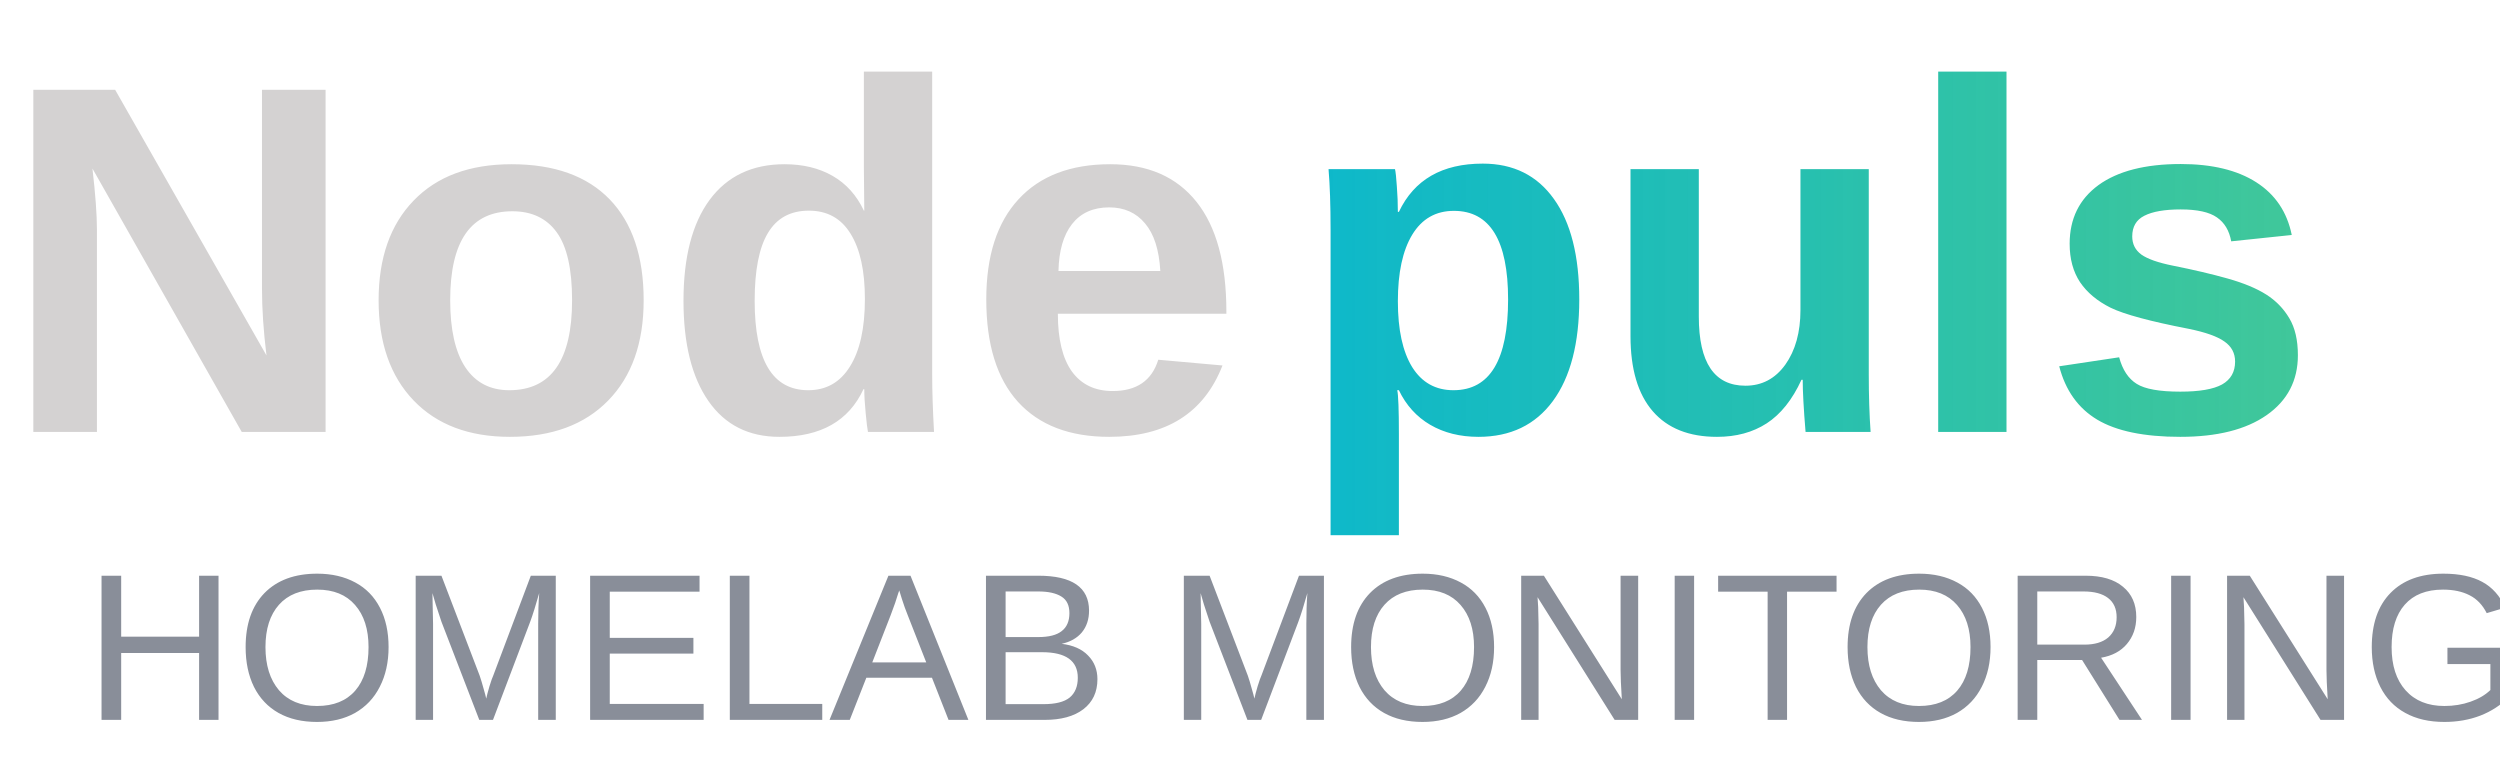
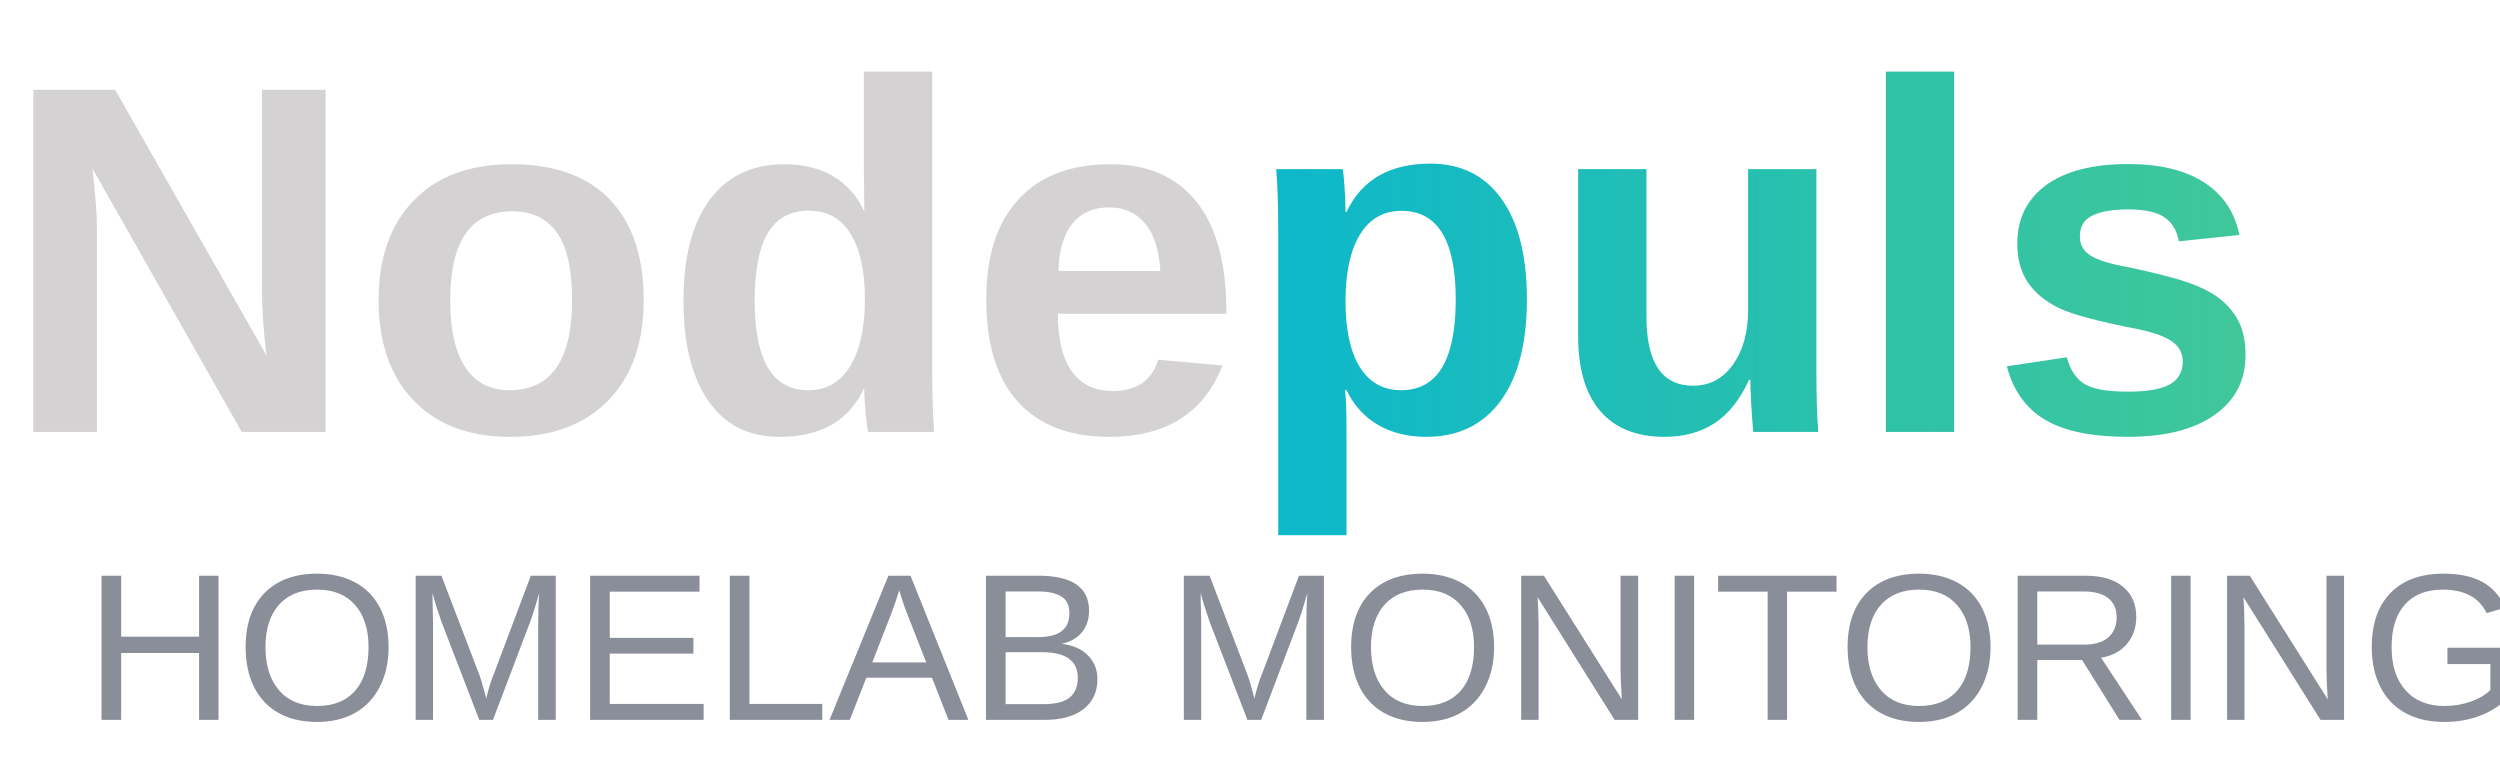
<svg xmlns="http://www.w3.org/2000/svg" viewBox="0 0 191 58">
  <defs>
    <linearGradient id="pulseGradient" x1="0%" y1="0%" x2="100%" y2="0%">
      <stop offset="0%" style="stop-color:#3b82f6;stop-opacity:0.8" />
      <stop offset="50%" style="stop-color:#06b6d4;stop-opacity:1" />
      <stop offset="100%" style="stop-color:#10b981;stop-opacity:0.8" />
      <animate id="gradientAnim" attributeName="x1" values="0%;20%;0%" dur="2s" repeatCount="indefinite" />
      <animate id="gradientAnim2" attributeName="x2" values="100%;80%;100%" dur="2s" repeatCount="indefinite" />
    </linearGradient>
    <filter id="glow">
      <feGaussianBlur stdDeviation="2" result="coloredBlur" />
      <feMerge>
        <feMergeNode in="coloredBlur" />
        <feMergeNode in="SourceGraphic" />
      </feMerge>
    </filter>
  </defs>
  <text x="0" y="33" font-family="Arial, sans-serif" font-size="38" font-weight="bold" fill="#d4d2d2">
    Node
-     <tspan x="99" y="33" fill="url(#pulseGradient)" filter="url(#glow)">
+     <tspan x="95" y="33" fill="url(#pulseGradient)" filter="url(#glow)">
      <animate attributeName="opacity" values="1;0.6;1" dur="1.5s" repeatCount="indefinite" />puls
    </tspan>
  </text>
  <text x="2" y="55" font-family="Arial, sans-serif" font-size="16" fill="#6b7280" opacity="0.8">
    <animate attributeName="opacity" values="0.8;1;0.8" dur="2s" repeatCount="indefinite" />
    HOMELAB MONITORING
  </text>
</svg>
